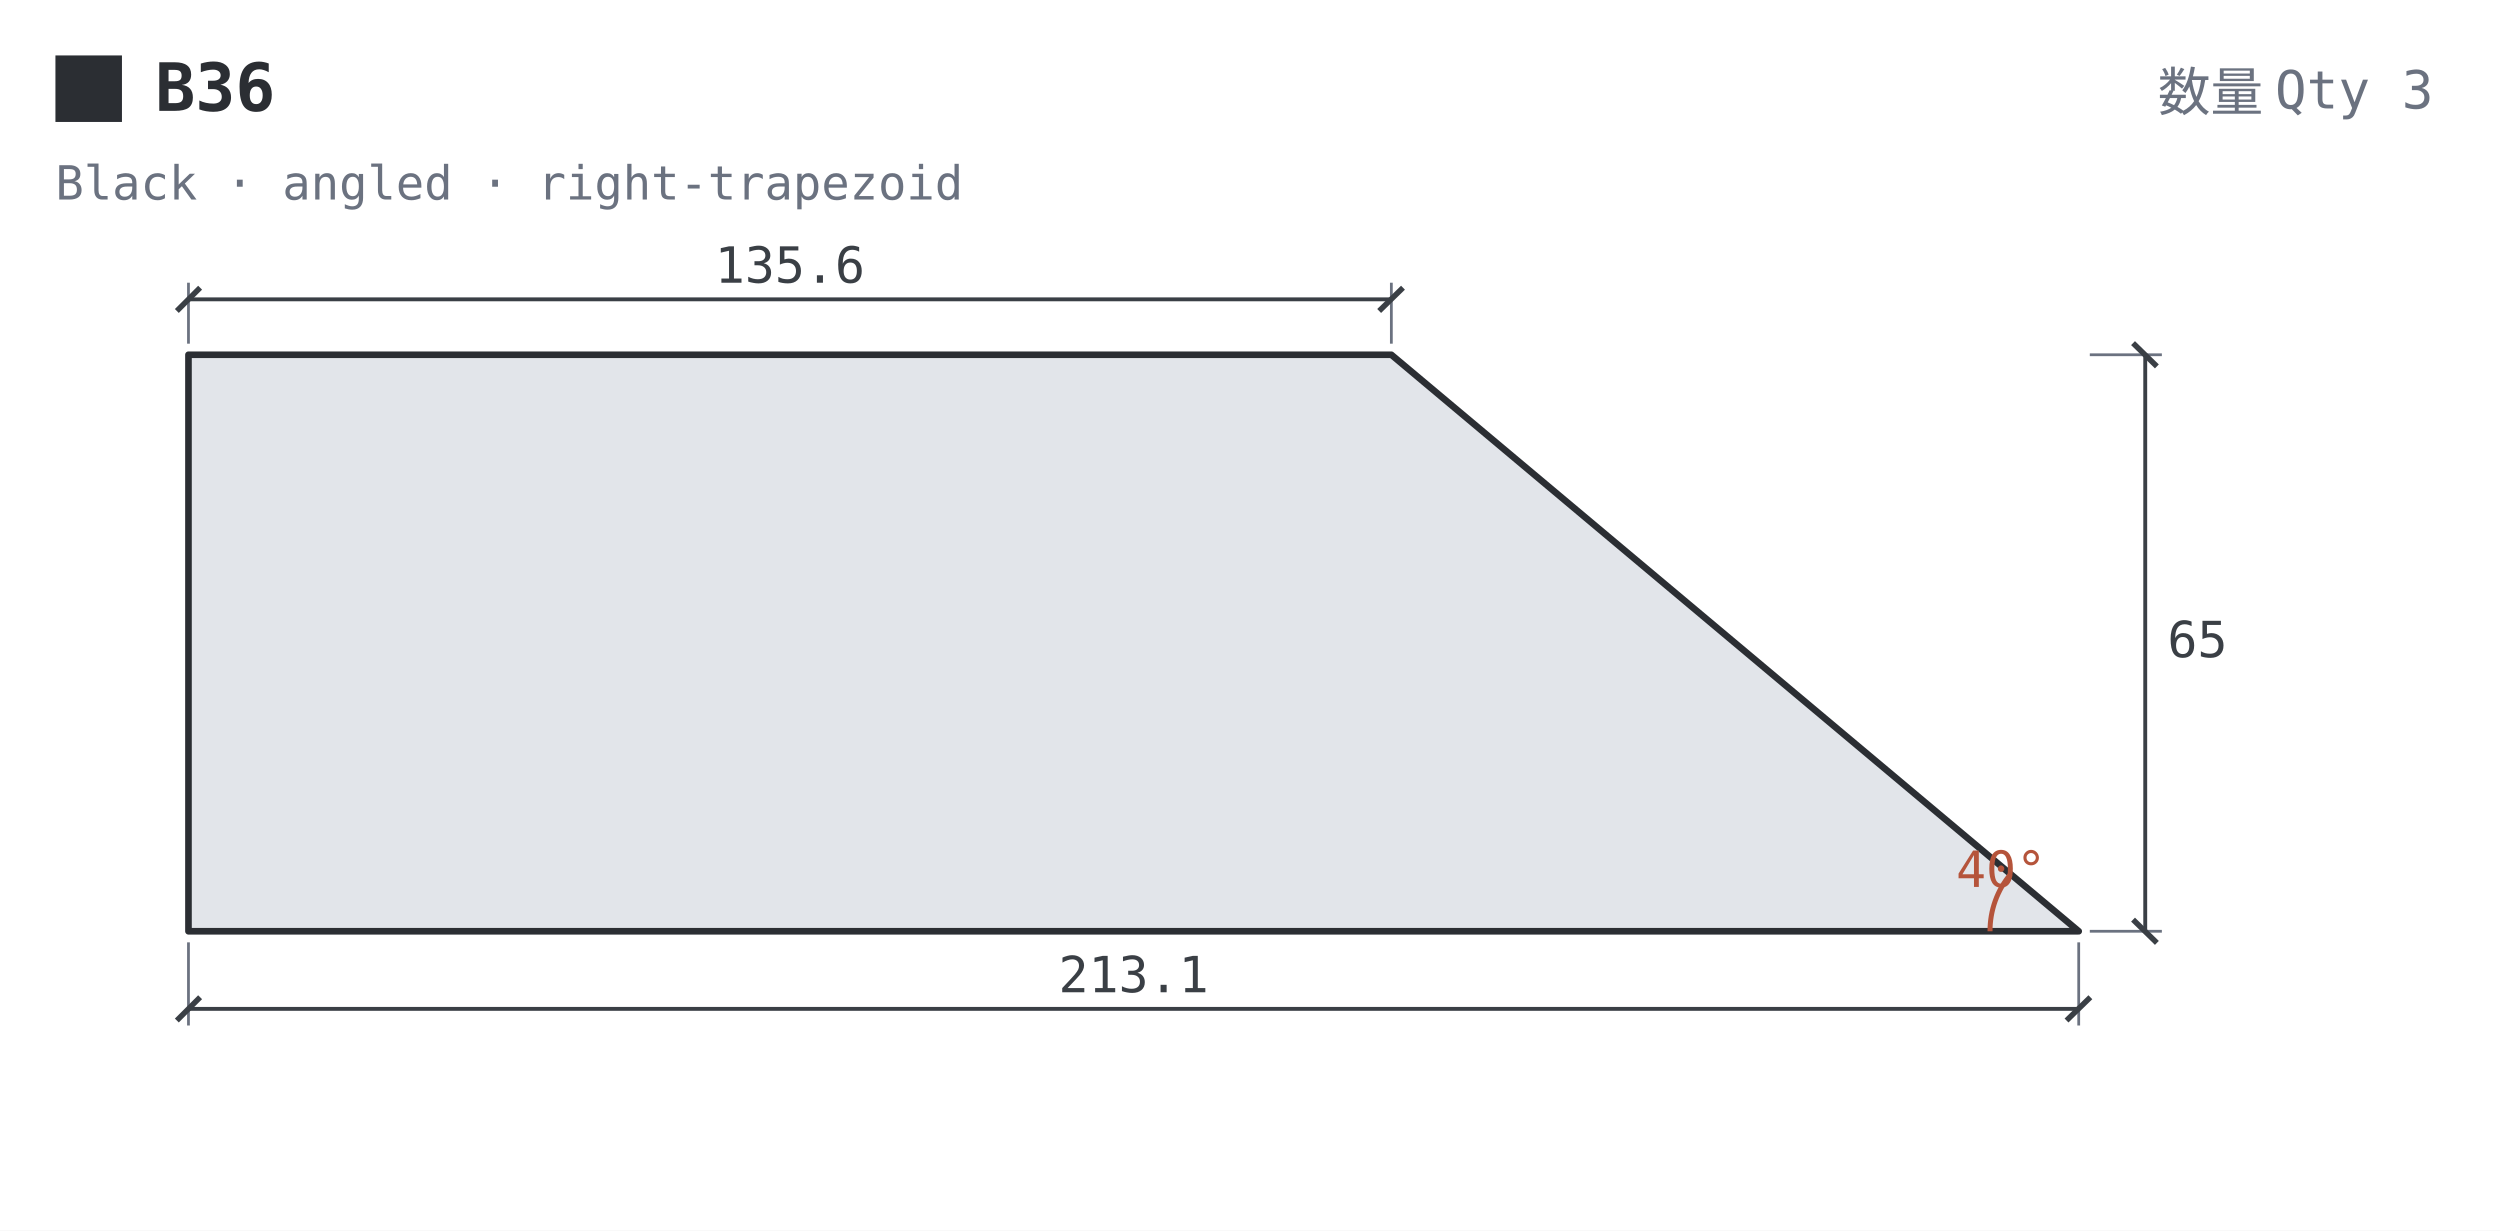
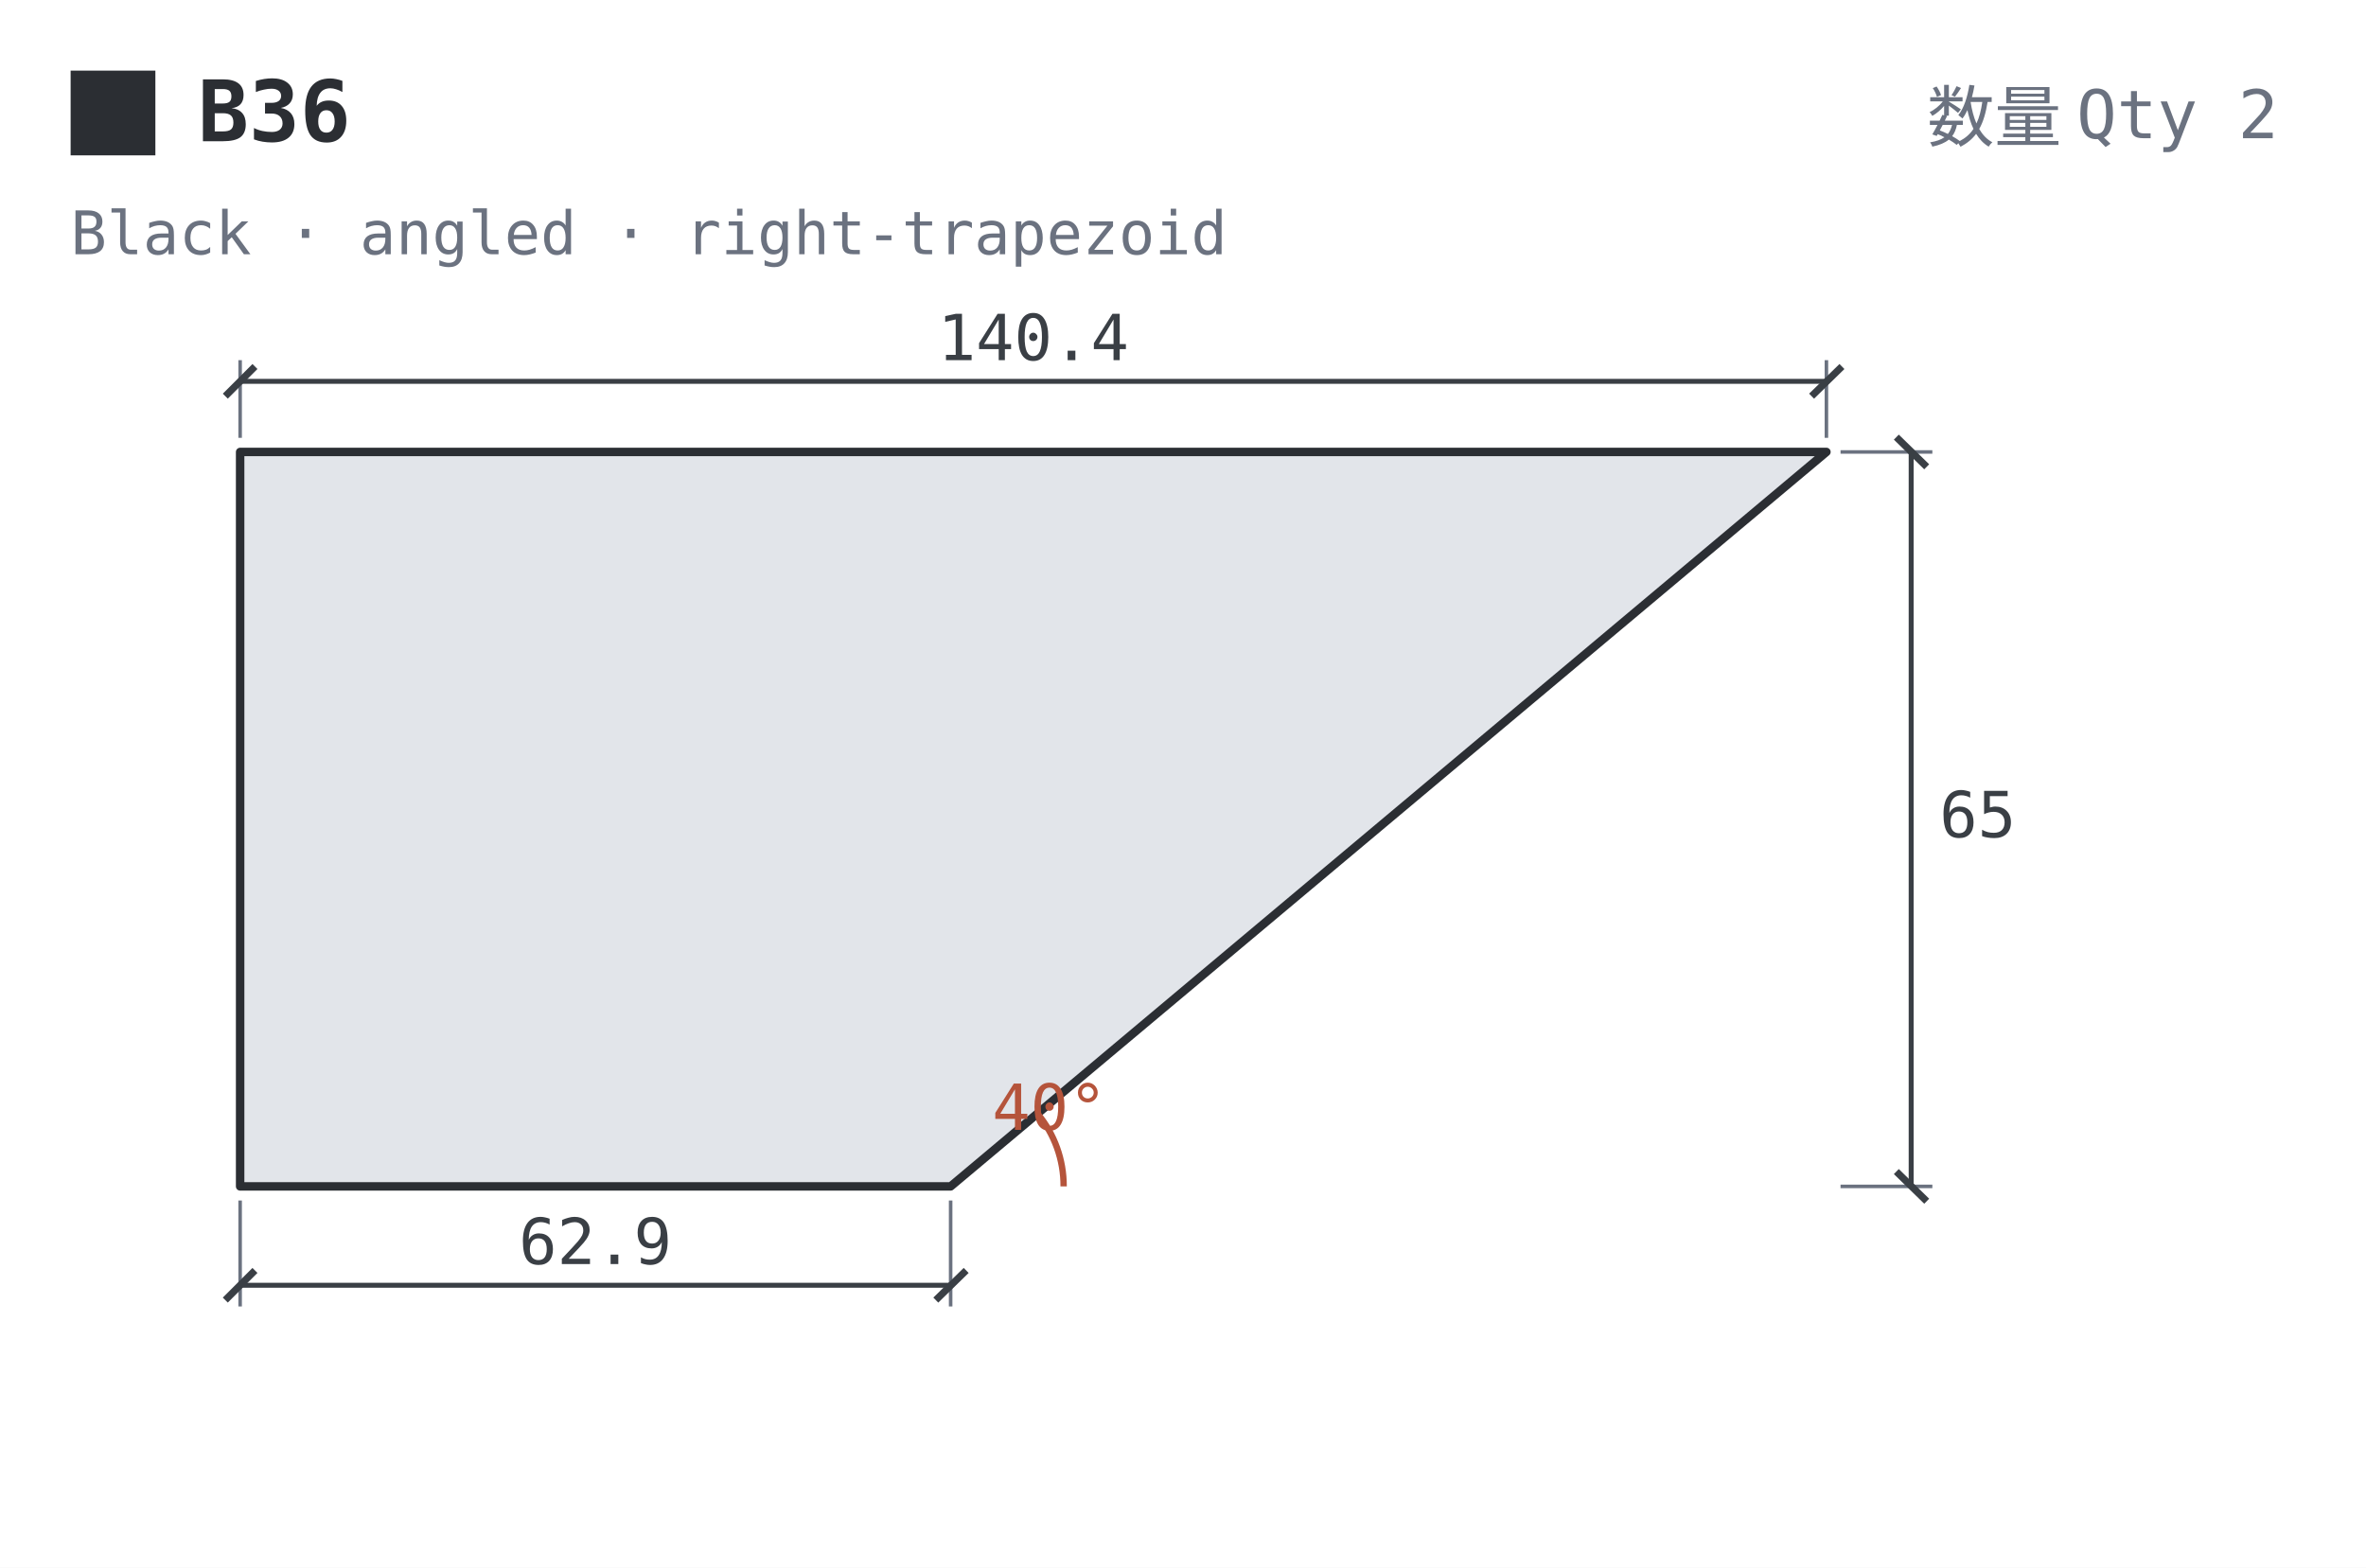
- <svg xmlns="http://www.w3.org/2000/svg" viewBox="0 0 451 222" width="451" height="222">
-   <rect width="451" height="222" fill="#ffffff" />
+ <svg xmlns="http://www.w3.org/2000/svg" viewBox="0 0 335 222" width="335" height="222">
+   <rect width="335" height="222" fill="#ffffff" />
  <rect x="10.0" y="10.0" width="12.0" height="12.0" fill="#2b2e33" stroke="none" />
  <text x="28.0" y="20.0" font-family="ui-monospace,'SFMono-Regular',Menlo,Consolas,monospace" font-size="12" fill="#2b2e33" text-anchor="start" font-weight="600">B36</text>
-   <text x="439.0" y="20.0" font-family="ui-monospace,'SFMono-Regular',Menlo,Consolas,monospace" font-size="9.5" fill="#6b7280" text-anchor="end">数量 Qty 3</text>
+   <text x="322.6" y="20.0" font-family="ui-monospace,'SFMono-Regular',Menlo,Consolas,monospace" font-size="9.5" fill="#6b7280" text-anchor="end">数量 Qty 2</text>
  <text x="10.0" y="36.0" font-family="ui-monospace,'SFMono-Regular',Menlo,Consolas,monospace" font-size="8.5" fill="#6b7280" text-anchor="start">Black · angled · right-trapezoid</text>
-   <polygon points="34.0,168.0 375.0,168.0 251.0,64.0 34.0,64.0" fill="#e2e5ea" stroke="#2b2e33" stroke-width="1.2" stroke-linejoin="round" />
+   <polygon points="34.0,168.0 134.6,168.0 258.6,64.0 34.0,64.0" fill="#e2e5ea" stroke="#2b2e33" stroke-width="1.2" stroke-linejoin="round" />
  <line x1="34.0" y1="170.0" x2="34.0" y2="185.0" stroke="#6b7280" stroke-width="0.5" />
-   <line x1="375.0" y1="170.0" x2="375.0" y2="185.0" stroke="#6b7280" stroke-width="0.5" />
-   <line x1="34.0" y1="182.0" x2="375.0" y2="182.0" stroke="#3a3f45" stroke-width="0.7" />
+   <line x1="134.6" y1="170.0" x2="134.6" y2="185.0" stroke="#6b7280" stroke-width="0.5" />
+   <line x1="34.0" y1="182.0" x2="134.6" y2="182.0" stroke="#3a3f45" stroke-width="0.7" />
  <line x1="31.9" y1="184.1" x2="36.1" y2="179.9" stroke="#3a3f45" stroke-width="1" />
-   <line x1="372.8" y1="184.1" x2="377.1" y2="179.9" stroke="#3a3f45" stroke-width="1" />
-   <text x="204.5" y="179.0" font-family="ui-monospace,'SFMono-Regular',Menlo,Consolas,monospace" font-size="9" fill="#3a3f45" text-anchor="middle">213.1</text>
-   <line x1="377.0" y1="64.0" x2="390.0" y2="64.0" stroke="#6b7280" stroke-width="0.5" />
-   <line x1="377.0" y1="168.0" x2="390.0" y2="168.0" stroke="#6b7280" stroke-width="0.5" />
-   <line x1="387.0" y1="64.0" x2="387.0" y2="168.0" stroke="#3a3f45" stroke-width="0.7" />
-   <line x1="384.8" y1="61.9" x2="389.1" y2="66.1" stroke="#3a3f45" stroke-width="1" />
-   <line x1="384.8" y1="165.9" x2="389.1" y2="170.1" stroke="#3a3f45" stroke-width="1" />
-   <text x="391.0" y="116.0" font-family="ui-monospace,'SFMono-Regular',Menlo,Consolas,monospace" font-size="9" fill="#3a3f45" text-anchor="start" dominant-baseline="middle">65</text>
+   <line x1="132.5" y1="184.1" x2="136.8" y2="179.9" stroke="#3a3f45" stroke-width="1" />
+   <text x="84.3" y="179.0" font-family="ui-monospace,'SFMono-Regular',Menlo,Consolas,monospace" font-size="9" fill="#3a3f45" text-anchor="middle">62.9</text>
+   <line x1="260.6" y1="64.0" x2="273.6" y2="64.0" stroke="#6b7280" stroke-width="0.5" />
+   <line x1="260.6" y1="168.0" x2="273.6" y2="168.0" stroke="#6b7280" stroke-width="0.5" />
+   <line x1="270.6" y1="64.0" x2="270.6" y2="168.0" stroke="#3a3f45" stroke-width="0.7" />
+   <line x1="268.5" y1="61.9" x2="272.8" y2="66.1" stroke="#3a3f45" stroke-width="1" />
+   <line x1="268.5" y1="165.9" x2="272.8" y2="170.1" stroke="#3a3f45" stroke-width="1" />
+   <text x="274.6" y="116.0" font-family="ui-monospace,'SFMono-Regular',Menlo,Consolas,monospace" font-size="9" fill="#3a3f45" text-anchor="start" dominant-baseline="middle">65</text>
  <line x1="34.0" y1="62.0" x2="34.0" y2="51.0" stroke="#6b7280" stroke-width="0.5" />
-   <line x1="251.0" y1="62.0" x2="251.0" y2="51.0" stroke="#6b7280" stroke-width="0.5" />
-   <line x1="34.0" y1="54.0" x2="251.0" y2="54.0" stroke="#3a3f45" stroke-width="0.7" />
+   <line x1="258.6" y1="62.0" x2="258.6" y2="51.0" stroke="#6b7280" stroke-width="0.5" />
+   <line x1="34.0" y1="54.0" x2="258.6" y2="54.0" stroke="#3a3f45" stroke-width="0.7" />
  <line x1="31.9" y1="56.1" x2="36.1" y2="51.9" stroke="#3a3f45" stroke-width="1" />
-   <line x1="248.8" y1="56.1" x2="253.1" y2="51.9" stroke="#3a3f45" stroke-width="1" />
-   <text x="142.5" y="51.0" font-family="ui-monospace,'SFMono-Regular',Menlo,Consolas,monospace" font-size="9" fill="#3a3f45" text-anchor="middle">135.6</text>
-   <path d="M 362.7 157.7 A 16.0 16.0 0 0 0 359.0 168.0" fill="none" stroke="#b5543b" stroke-width="0.9" />
-   <text x="361.0" y="160.0" font-family="ui-monospace,'SFMono-Regular',Menlo,Consolas,monospace" font-size="9" fill="#b5543b" text-anchor="middle">40°</text>
+   <line x1="256.5" y1="56.1" x2="260.8" y2="51.9" stroke="#3a3f45" stroke-width="1" />
+   <text x="146.3" y="51.0" font-family="ui-monospace,'SFMono-Regular',Menlo,Consolas,monospace" font-size="9" fill="#3a3f45" text-anchor="middle">140.4</text>
+   <path d="M 150.6 168.0 A 16.0 16.0 0 0 0 146.9 157.7" fill="none" stroke="#b5543b" stroke-width="0.9" />
+   <text x="148.6" y="160.0" font-family="ui-monospace,'SFMono-Regular',Menlo,Consolas,monospace" font-size="9" fill="#b5543b" text-anchor="middle">40°</text>
</svg>
